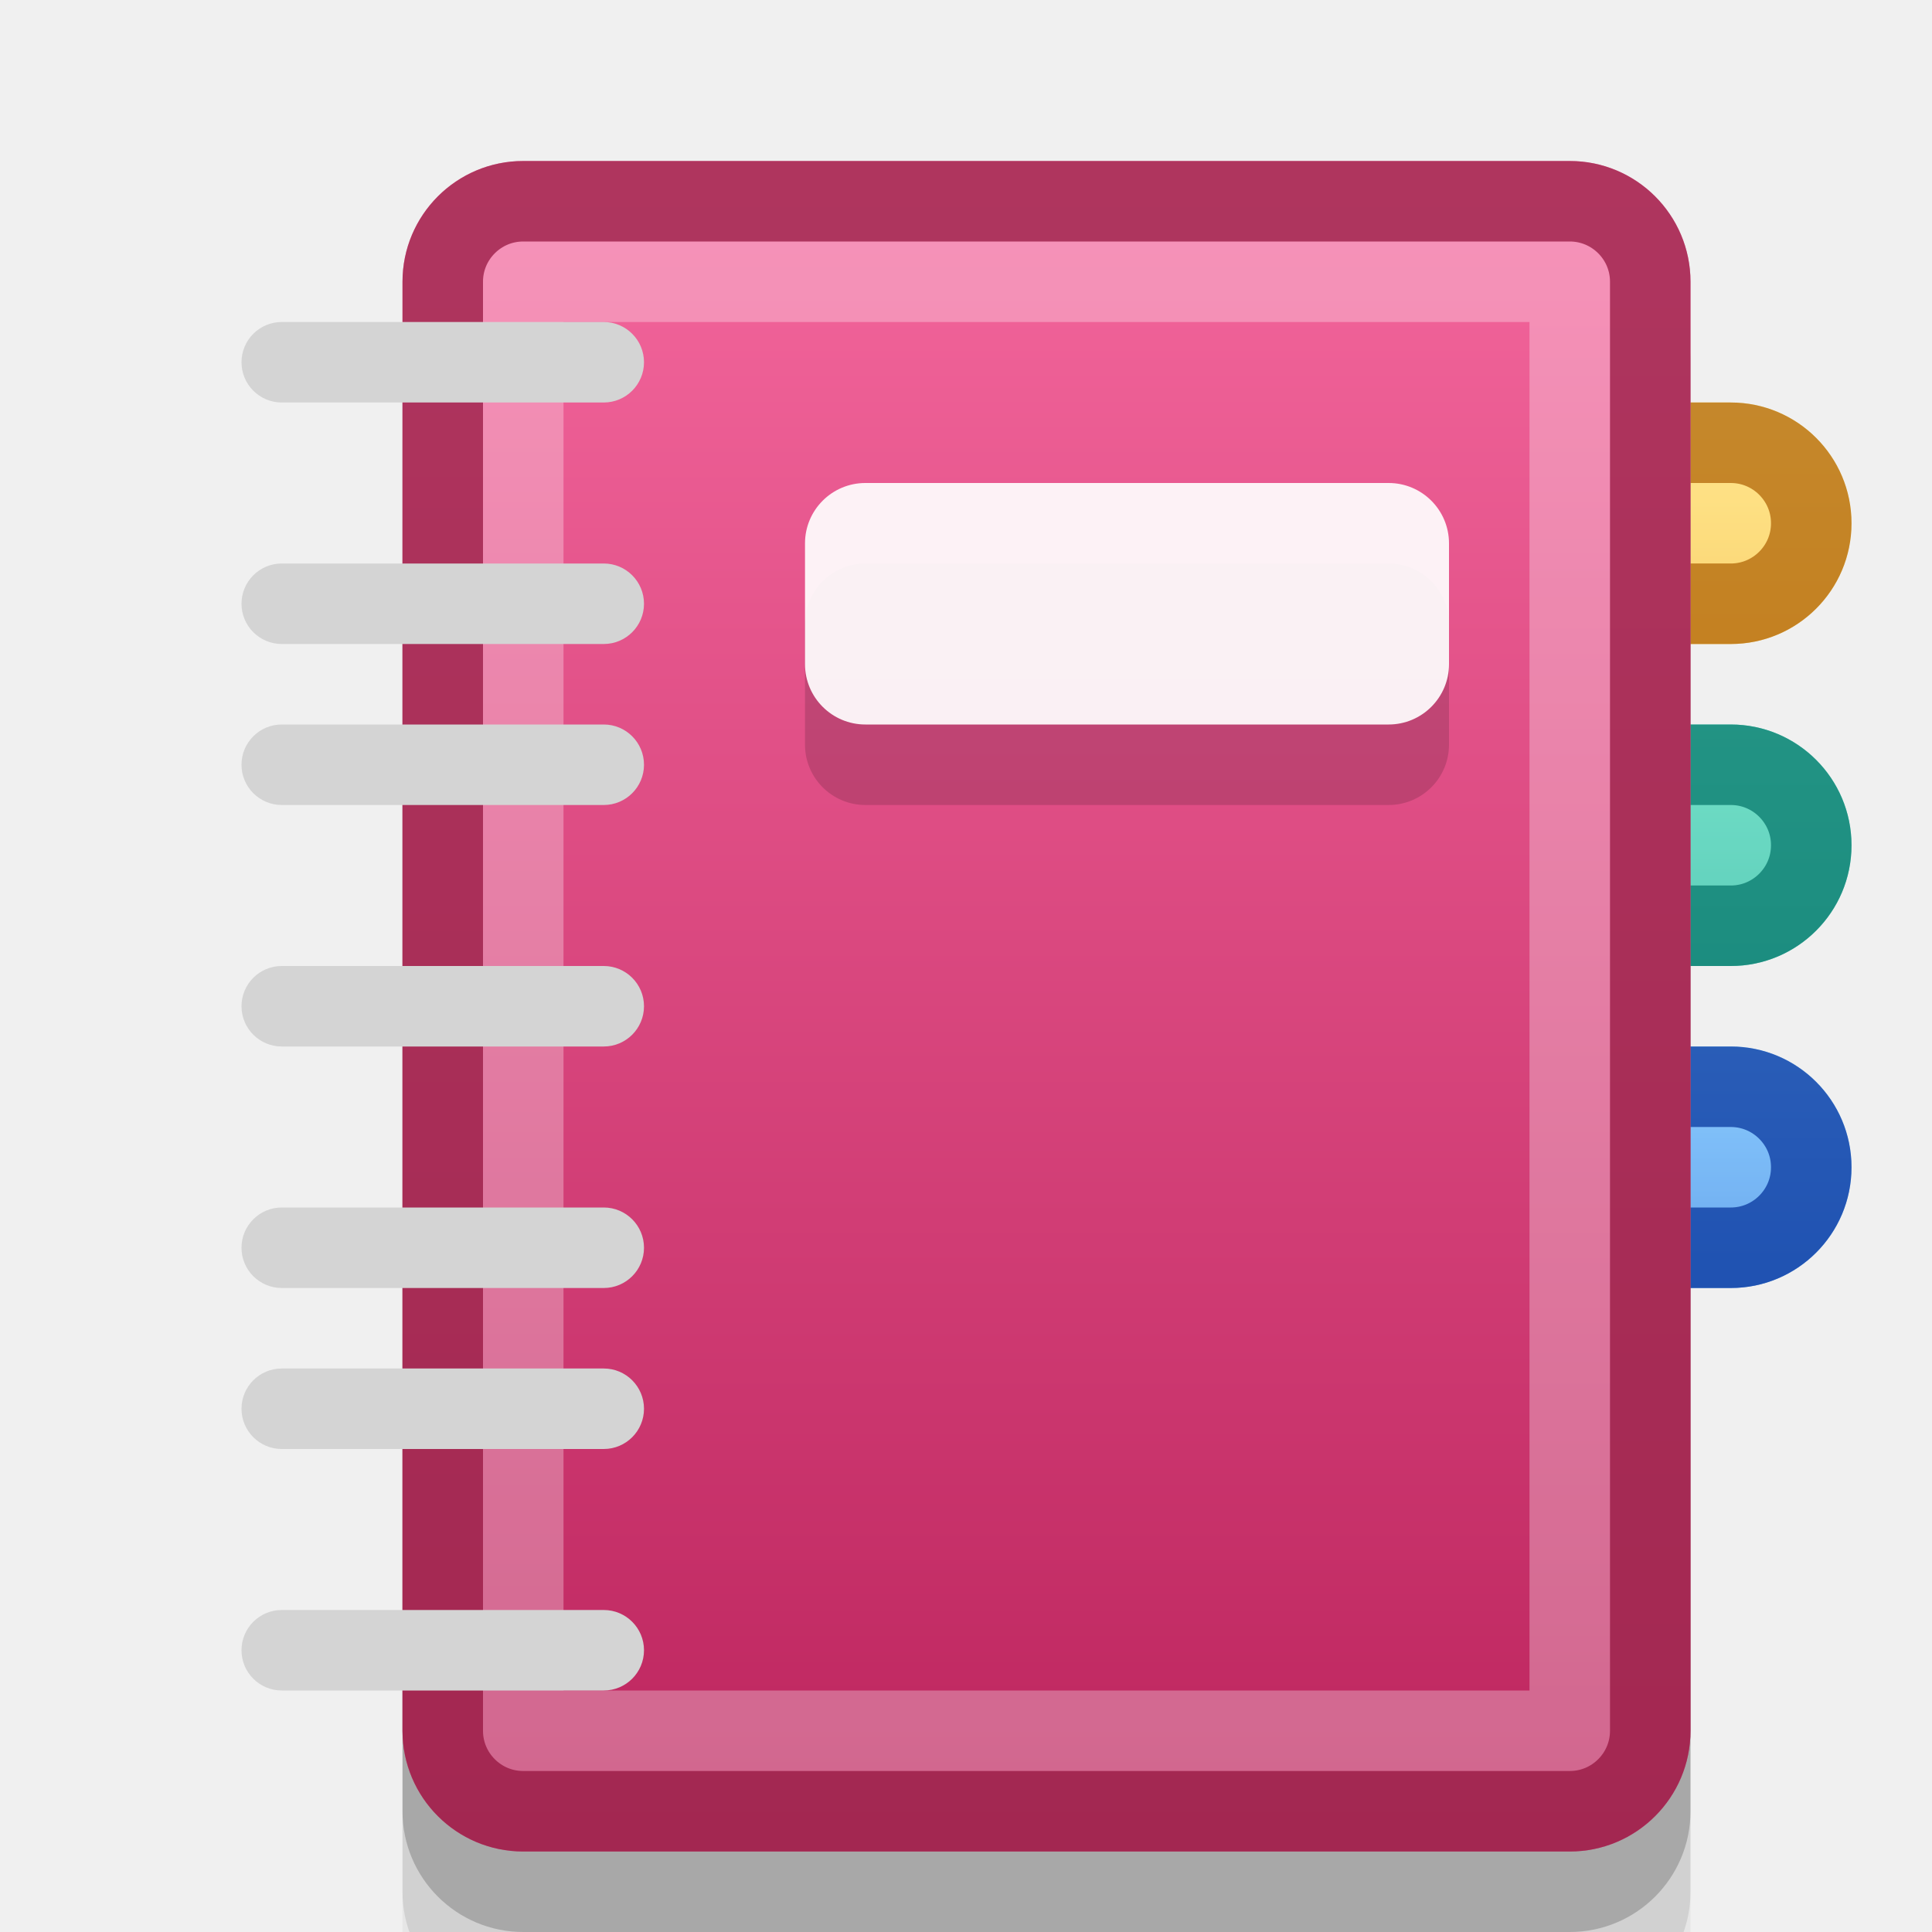
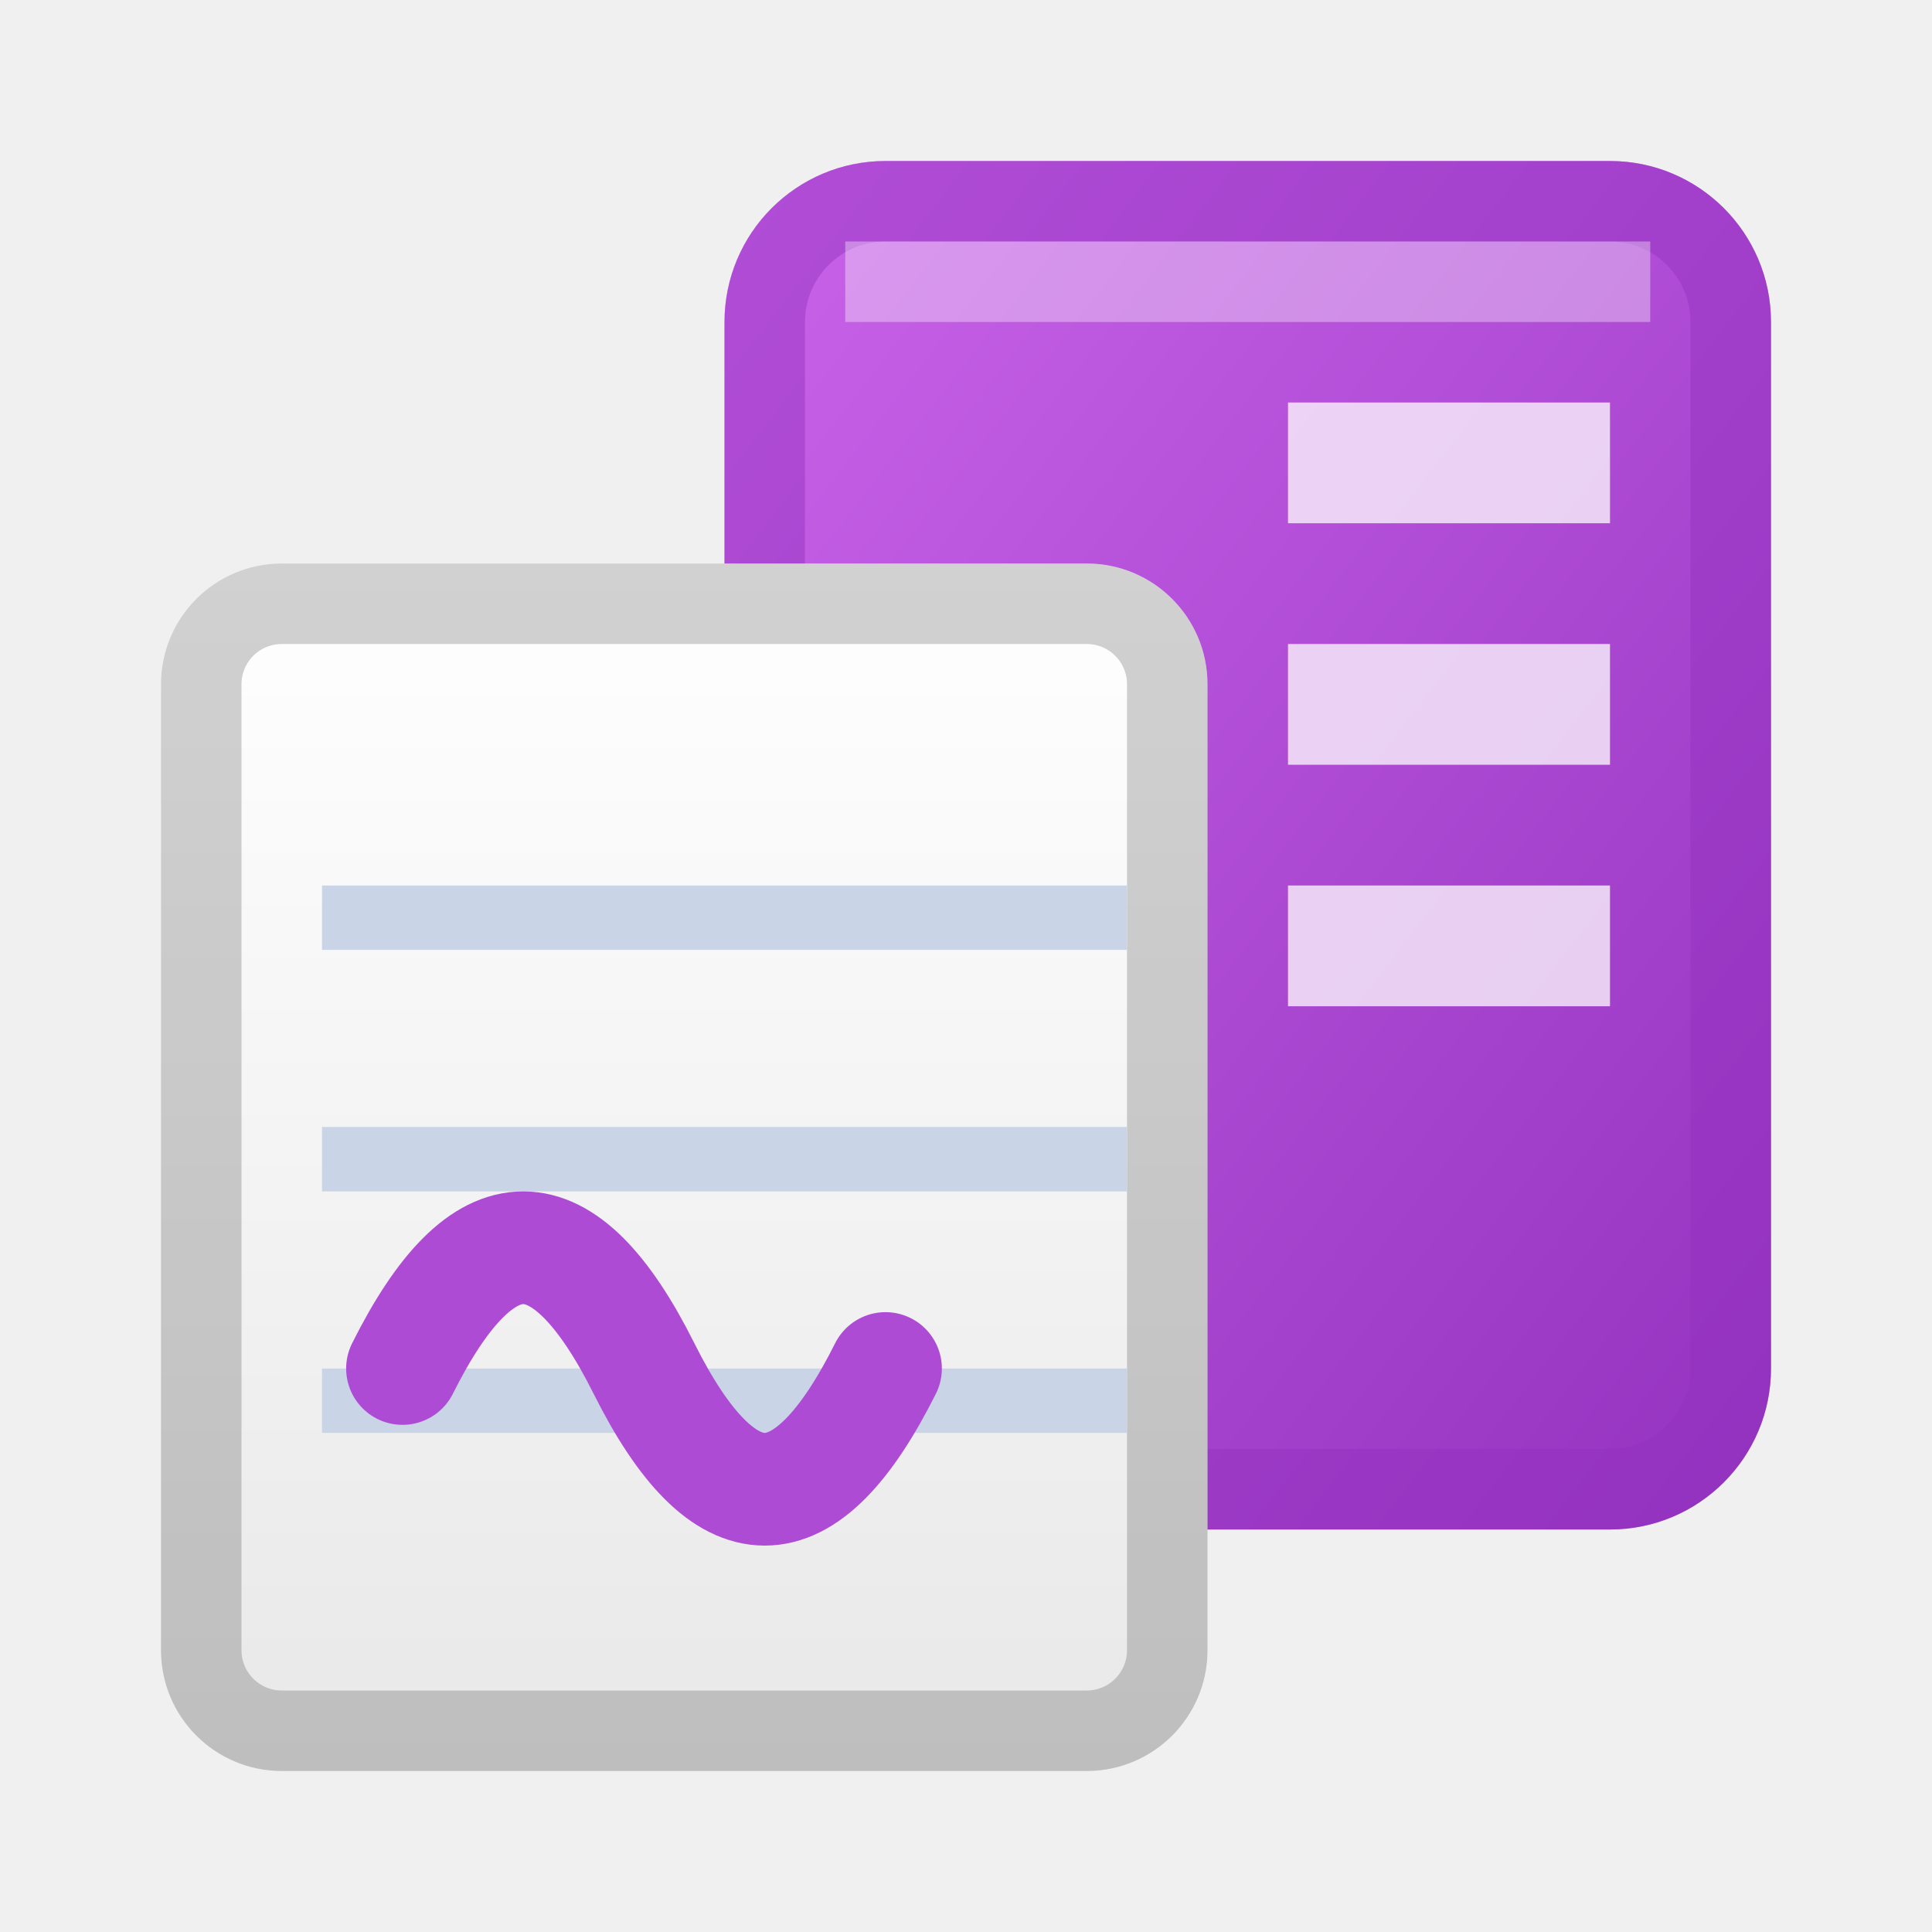
<svg xmlns="http://www.w3.org/2000/svg" width="24" height="24" viewBox="0 0 24 24">
  <defs>
-     <linearGradient id="g1" x1="0" y1="0" x2="0" y2="1">
-       <stop offset="0" stop-color="#ffe16b" />
-       <stop offset="1" stop-color="#f9c440" />
+     <linearGradient id="bk" x1="0" y1="0" x2="1" y2="1">
+       <stop offset="0" stop-color="#ca64ea" />
+       <stop offset="1" stop-color="#9332bf" />
    </linearGradient>
-     <clipPath id="c2">
-       <path d="M19.0 5H21.5A1.5 1.5 0 0 1 23.0 6.5V6.5A1.5 1.5 0 0 1 21.5 8H19.0A1.5 1.5 0 0 1 17.5 6.5V6.5A1.5 1.5 0 0 1 19.0 5Z" />
-     </clipPath>
+     <linearGradient id="pp" x1="0" y1="0" x2="0" y2="1">
+       <stop offset="0" stop-color="#ffffff" stop-opacity="1" />
+       <stop offset="1" stop-color="#e8e8e8" stop-opacity="1" />
+     </linearGradient>
  </defs>
-   <path d="M19.0 5H21.5A1.5 1.5 0 0 1 23.0 6.5V6.5A1.5 1.5 0 0 1 21.5 8H19.0A1.5 1.5 0 0 1 17.5 6.5V6.5A1.5 1.5 0 0 1 19.0 5Z" fill="url(#g1)" />
-   <g clip-path="url(#c2)" fill="none">
-     <path d="M19.0 5H21.5A1.5 1.5 0 0 1 23.0 6.5V6.5A1.5 1.5 0 0 1 21.5 8H19.0A1.5 1.5 0 0 1 17.5 6.5V6.5A1.5 1.5 0 0 1 19.0 5Z" stroke="#fff" stroke-opacity="0.25" stroke-width="4" />
-     <path d="M19.0 5H21.5A1.5 1.5 0 0 1 23.0 6.5V6.5A1.5 1.5 0 0 1 21.5 8H19.0A1.5 1.5 0 0 1 17.5 6.5V6.5A1.5 1.5 0 0 1 19.0 5Z" stroke="#ad5f00" stroke-opacity="0.7" stroke-width="2" />
-   </g>
-   <defs>
-     <linearGradient id="g3" x1="0" y1="0" x2="0" y2="1">
-       <stop offset="0" stop-color="#43d6b5" />
-       <stop offset="1" stop-color="#28bca3" />
-     </linearGradient>
-     <clipPath id="c4">
-       <path d="M19.0 9H21.5A1.5 1.5 0 0 1 23.0 10.5V10.5A1.5 1.5 0 0 1 21.5 12H19.0A1.5 1.5 0 0 1 17.5 10.5V10.5A1.5 1.5 0 0 1 19.0 9Z" />
-     </clipPath>
-   </defs>
-   <path d="M19.0 9H21.5A1.5 1.5 0 0 1 23.0 10.5V10.5A1.5 1.5 0 0 1 21.5 12H19.0A1.5 1.5 0 0 1 17.5 10.5V10.5A1.5 1.5 0 0 1 19.0 9Z" fill="url(#g3)" />
-   <g clip-path="url(#c4)" fill="none">
-     <path d="M19.0 9H21.5A1.5 1.5 0 0 1 23.0 10.5V10.5A1.5 1.5 0 0 1 21.5 12H19.0A1.5 1.5 0 0 1 17.5 10.5V10.5A1.5 1.5 0 0 1 19.0 9Z" stroke="#fff" stroke-opacity="0.25" stroke-width="4" />
-     <path d="M19.0 9H21.5A1.5 1.5 0 0 1 23.0 10.5V10.5A1.5 1.5 0 0 1 21.5 12H19.0A1.5 1.5 0 0 1 17.5 10.5V10.5A1.5 1.5 0 0 1 19.0 9Z" stroke="#007367" stroke-opacity="0.7" stroke-width="2" />
-   </g>
-   <defs>
-     <linearGradient id="g5" x1="0" y1="0" x2="0" y2="1">
-       <stop offset="0" stop-color="#64baff" />
-       <stop offset="1" stop-color="#3689e6" />
-     </linearGradient>
-     <clipPath id="c6">
-       <path d="M19.0 13H21.5A1.5 1.5 0 0 1 23.0 14.5V14.5A1.5 1.5 0 0 1 21.5 16H19.0A1.5 1.5 0 0 1 17.5 14.5V14.5A1.5 1.5 0 0 1 19.0 13Z" />
-     </clipPath>
-   </defs>
-   <path d="M19.0 13H21.5A1.5 1.5 0 0 1 23.0 14.5V14.5A1.5 1.5 0 0 1 21.5 16H19.0A1.5 1.5 0 0 1 17.5 14.5V14.5A1.5 1.5 0 0 1 19.0 13Z" fill="url(#g5)" />
-   <g clip-path="url(#c6)" fill="none">
-     <path d="M19.0 13H21.5A1.5 1.5 0 0 1 23.0 14.5V14.5A1.5 1.5 0 0 1 21.5 16H19.0A1.5 1.5 0 0 1 17.5 14.5V14.5A1.5 1.5 0 0 1 19.0 13Z" stroke="#fff" stroke-opacity="0.25" stroke-width="4" />
-     <path d="M19.0 13H21.5A1.5 1.5 0 0 1 23.0 14.5V14.5A1.5 1.5 0 0 1 21.5 16H19.0A1.5 1.5 0 0 1 17.5 14.5V14.5A1.5 1.5 0 0 1 19.0 13Z" stroke="#002e99" stroke-opacity="0.7" stroke-width="2" />
-   </g>
-   <defs>
-     <linearGradient id="g7" x1="0" y1="0" x2="0" y2="1">
-       <stop offset="0" stop-color="#f4679d" />
-       <stop offset="1" stop-color="#bc245d" />
-     </linearGradient>
-     <clipPath id="c8">
-       <path d="M6.5 2H19.5A1.5 1.5 0 0 1 21 3.5V21.5A1.5 1.5 0 0 1 19.5 23H6.5A1.5 1.5 0 0 1 5 21.5V3.5A1.5 1.5 0 0 1 6.5 2Z" />
-     </clipPath>
-   </defs>
-   <path d="M6.5 2H19.5A1.5 1.5 0 0 1 21 3.5V21.5A1.5 1.5 0 0 1 19.5 23H6.5A1.5 1.5 0 0 1 5 21.5V3.5A1.5 1.5 0 0 1 6.5 2Z" fill="#181818" opacity="0.22" transform="translate(0 1)" />
-   <path d="M6.5 2H19.5A1.5 1.5 0 0 1 21 3.5V21.5A1.5 1.5 0 0 1 19.5 23H6.5A1.5 1.5 0 0 1 5 21.5V3.5A1.5 1.5 0 0 1 6.5 2Z" fill="#181818" opacity="0.1" transform="translate(0 2)" />
-   <path d="M6.5 2H19.5A1.5 1.5 0 0 1 21 3.5V21.5A1.5 1.5 0 0 1 19.5 23H6.5A1.5 1.5 0 0 1 5 21.5V3.5A1.5 1.5 0 0 1 6.5 2Z" fill="#181818" opacity="0.05" transform="translate(0 3)" />
-   <path d="M6.5 2H19.5A1.5 1.5 0 0 1 21 3.5V21.5A1.5 1.5 0 0 1 19.5 23H6.5A1.5 1.5 0 0 1 5 21.5V3.5A1.5 1.5 0 0 1 6.5 2Z" fill="url(#g7)" />
-   <g clip-path="url(#c8)" fill="none">
-     <path d="M6.5 2H19.5A1.5 1.5 0 0 1 21 3.5V21.5A1.5 1.5 0 0 1 19.5 23H6.5A1.5 1.5 0 0 1 5 21.5V3.5A1.5 1.5 0 0 1 6.5 2Z" stroke="#fff" stroke-opacity="0.3" stroke-width="4" />
-     <path d="M6.5 2H19.5A1.5 1.5 0 0 1 21 3.5V21.5A1.5 1.5 0 0 1 19.5 23H6.5A1.5 1.5 0 0 1 5 21.5V3.5A1.5 1.5 0 0 1 6.5 2Z" stroke="#910e38" stroke-opacity="0.7" stroke-width="2" />
-   </g>
-   <rect x="10" y="7" width="8" height="3" rx="0.75" fill="#000" opacity=".15" />
-   <rect x="10" y="6" width="8" height="3" rx="0.75" fill="#fff" opacity=".92" />
-   <path d="M3.5 4H7.5A0.5 0.5 0 0 1 8 4.5V4.5A0.5 0.5 0 0 1 7.5 5H3.5A0.5 0.5 0 0 1 3 4.5V4.5A0.5 0.5 0 0 1 3.5 4ZM3.5 7H7.5A0.5 0.5 0 0 1 8 7.5V7.5A0.5 0.5 0 0 1 7.5 8H3.5A0.5 0.5 0 0 1 3 7.5V7.5A0.5 0.5 0 0 1 3.5 7ZM3.5 9H7.5A0.5 0.5 0 0 1 8 9.5V9.5A0.5 0.5 0 0 1 7.5 10H3.5A0.5 0.5 0 0 1 3 9.5V9.5A0.5 0.5 0 0 1 3.5 9ZM3.5 12H7.5A0.5 0.5 0 0 1 8 12.5V12.5A0.5 0.5 0 0 1 7.5 13H3.5A0.5 0.5 0 0 1 3 12.5V12.5A0.5 0.5 0 0 1 3.5 12ZM3.5 15H7.5A0.5 0.5 0 0 1 8 15.5V15.5A0.5 0.5 0 0 1 7.5 16H3.5A0.5 0.5 0 0 1 3 15.5V15.5A0.5 0.5 0 0 1 3.5 15ZM3.5 17H7.5A0.5 0.5 0 0 1 8 17.5V17.5A0.5 0.5 0 0 1 7.5 18H3.5A0.5 0.5 0 0 1 3 17.5V17.5A0.5 0.5 0 0 1 3.5 17ZM3.5 20H7.5A0.5 0.5 0 0 1 8 20.5V20.5A0.5 0.5 0 0 1 7.5 21H3.5A0.5 0.5 0 0 1 3 20.5V20.5A0.5 0.5 0 0 1 3.5 20Z" fill="#d4d4d4" />
+   <rect x="9" y="2" width="13" height="17" rx="2" fill="url(#bk)" />
+   <rect x="9.5" y="2.5" width="12" height="16" rx="1.5" fill="none" stroke="#9332bf" stroke-opacity=".45" />
+   <path d="M10.5,3.5 h10" stroke="#fff" stroke-opacity=".35" />
+   <rect x="16" y="5" width="4" height="1.5" rx="0" fill="#fff" opacity=".75" />
+   <rect x="16" y="8" width="4" height="1.5" rx="0" fill="#fff" opacity=".75" />
+   <rect x="16" y="11" width="4" height="1.5" rx="0" fill="#fff" opacity=".75" />
+   <rect x="2" y="7" width="13" height="15" rx="1.5" fill="url(#pp)" />
+   <rect x="2.5" y="7.5" width="12" height="14" rx="1" fill="none" stroke="#000" stroke-opacity=".18" />
+   <rect x="4" y="11" width="10" height="0.8" rx="0" fill="#c9d4e6" />
+   <rect x="4" y="14" width="10" height="0.8" rx="0" fill="#c9d4e6" />
+   <rect x="4" y="17" width="10" height="0.8" rx="0" fill="#c9d4e6" />
+   <path d="M5,17 q1.5,-3 3,0 t3,0" fill="none" stroke="#ae4bd5" stroke-width="1.4" stroke-linecap="round" />
</svg>
